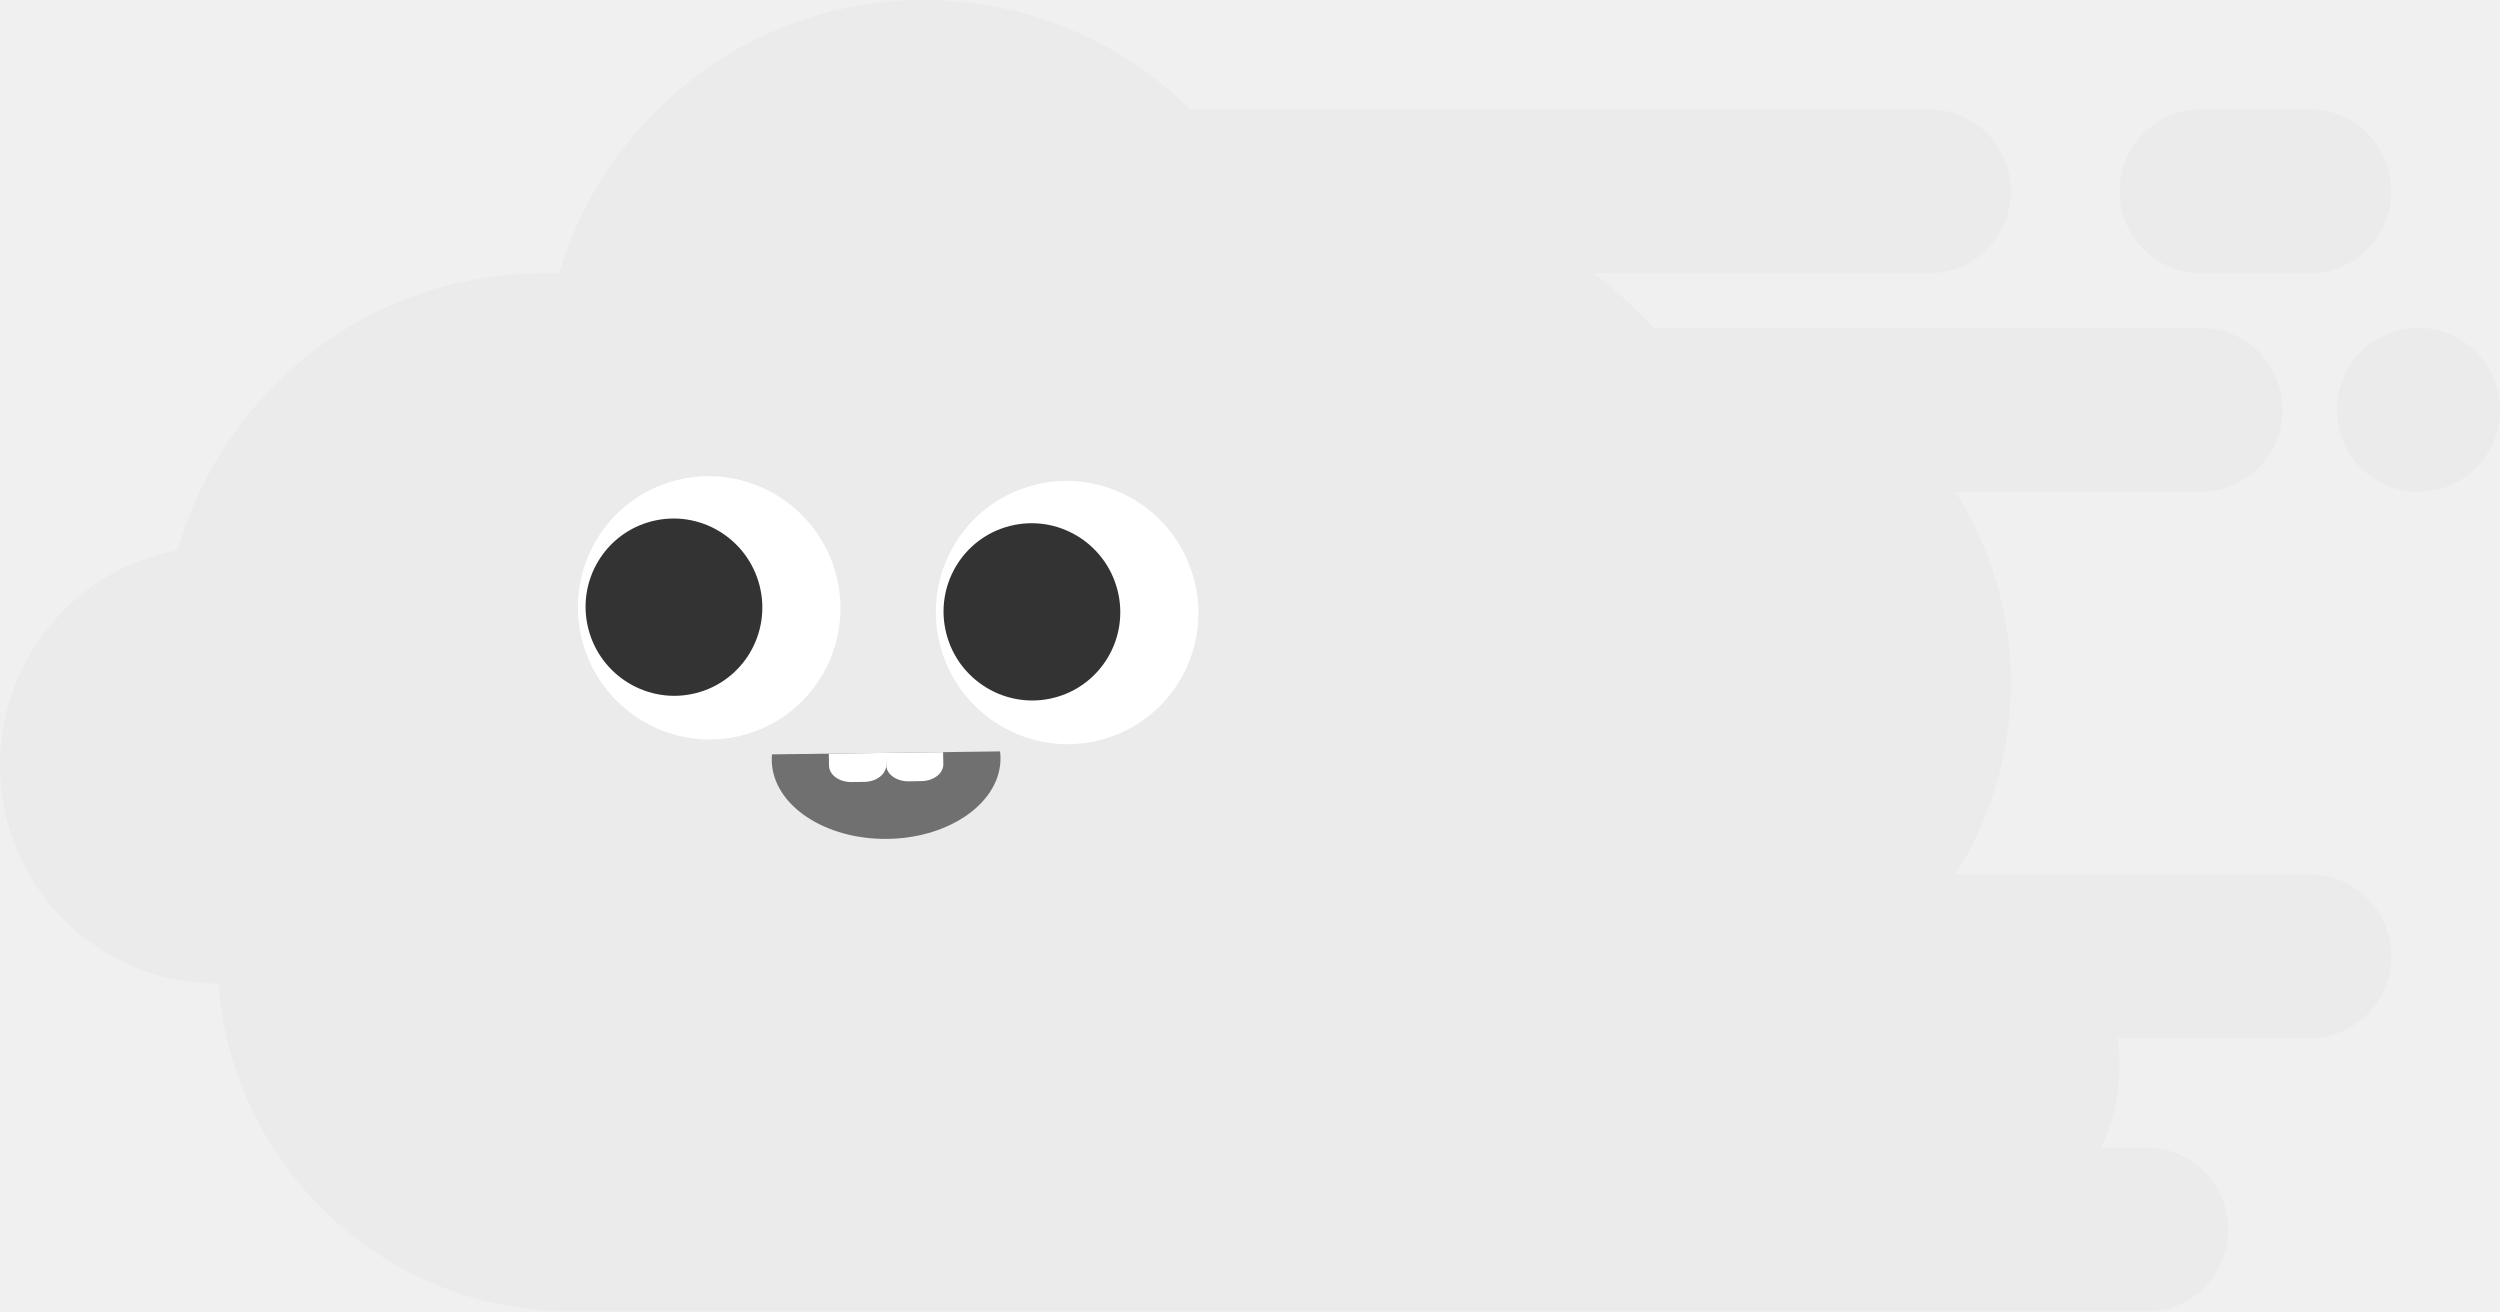
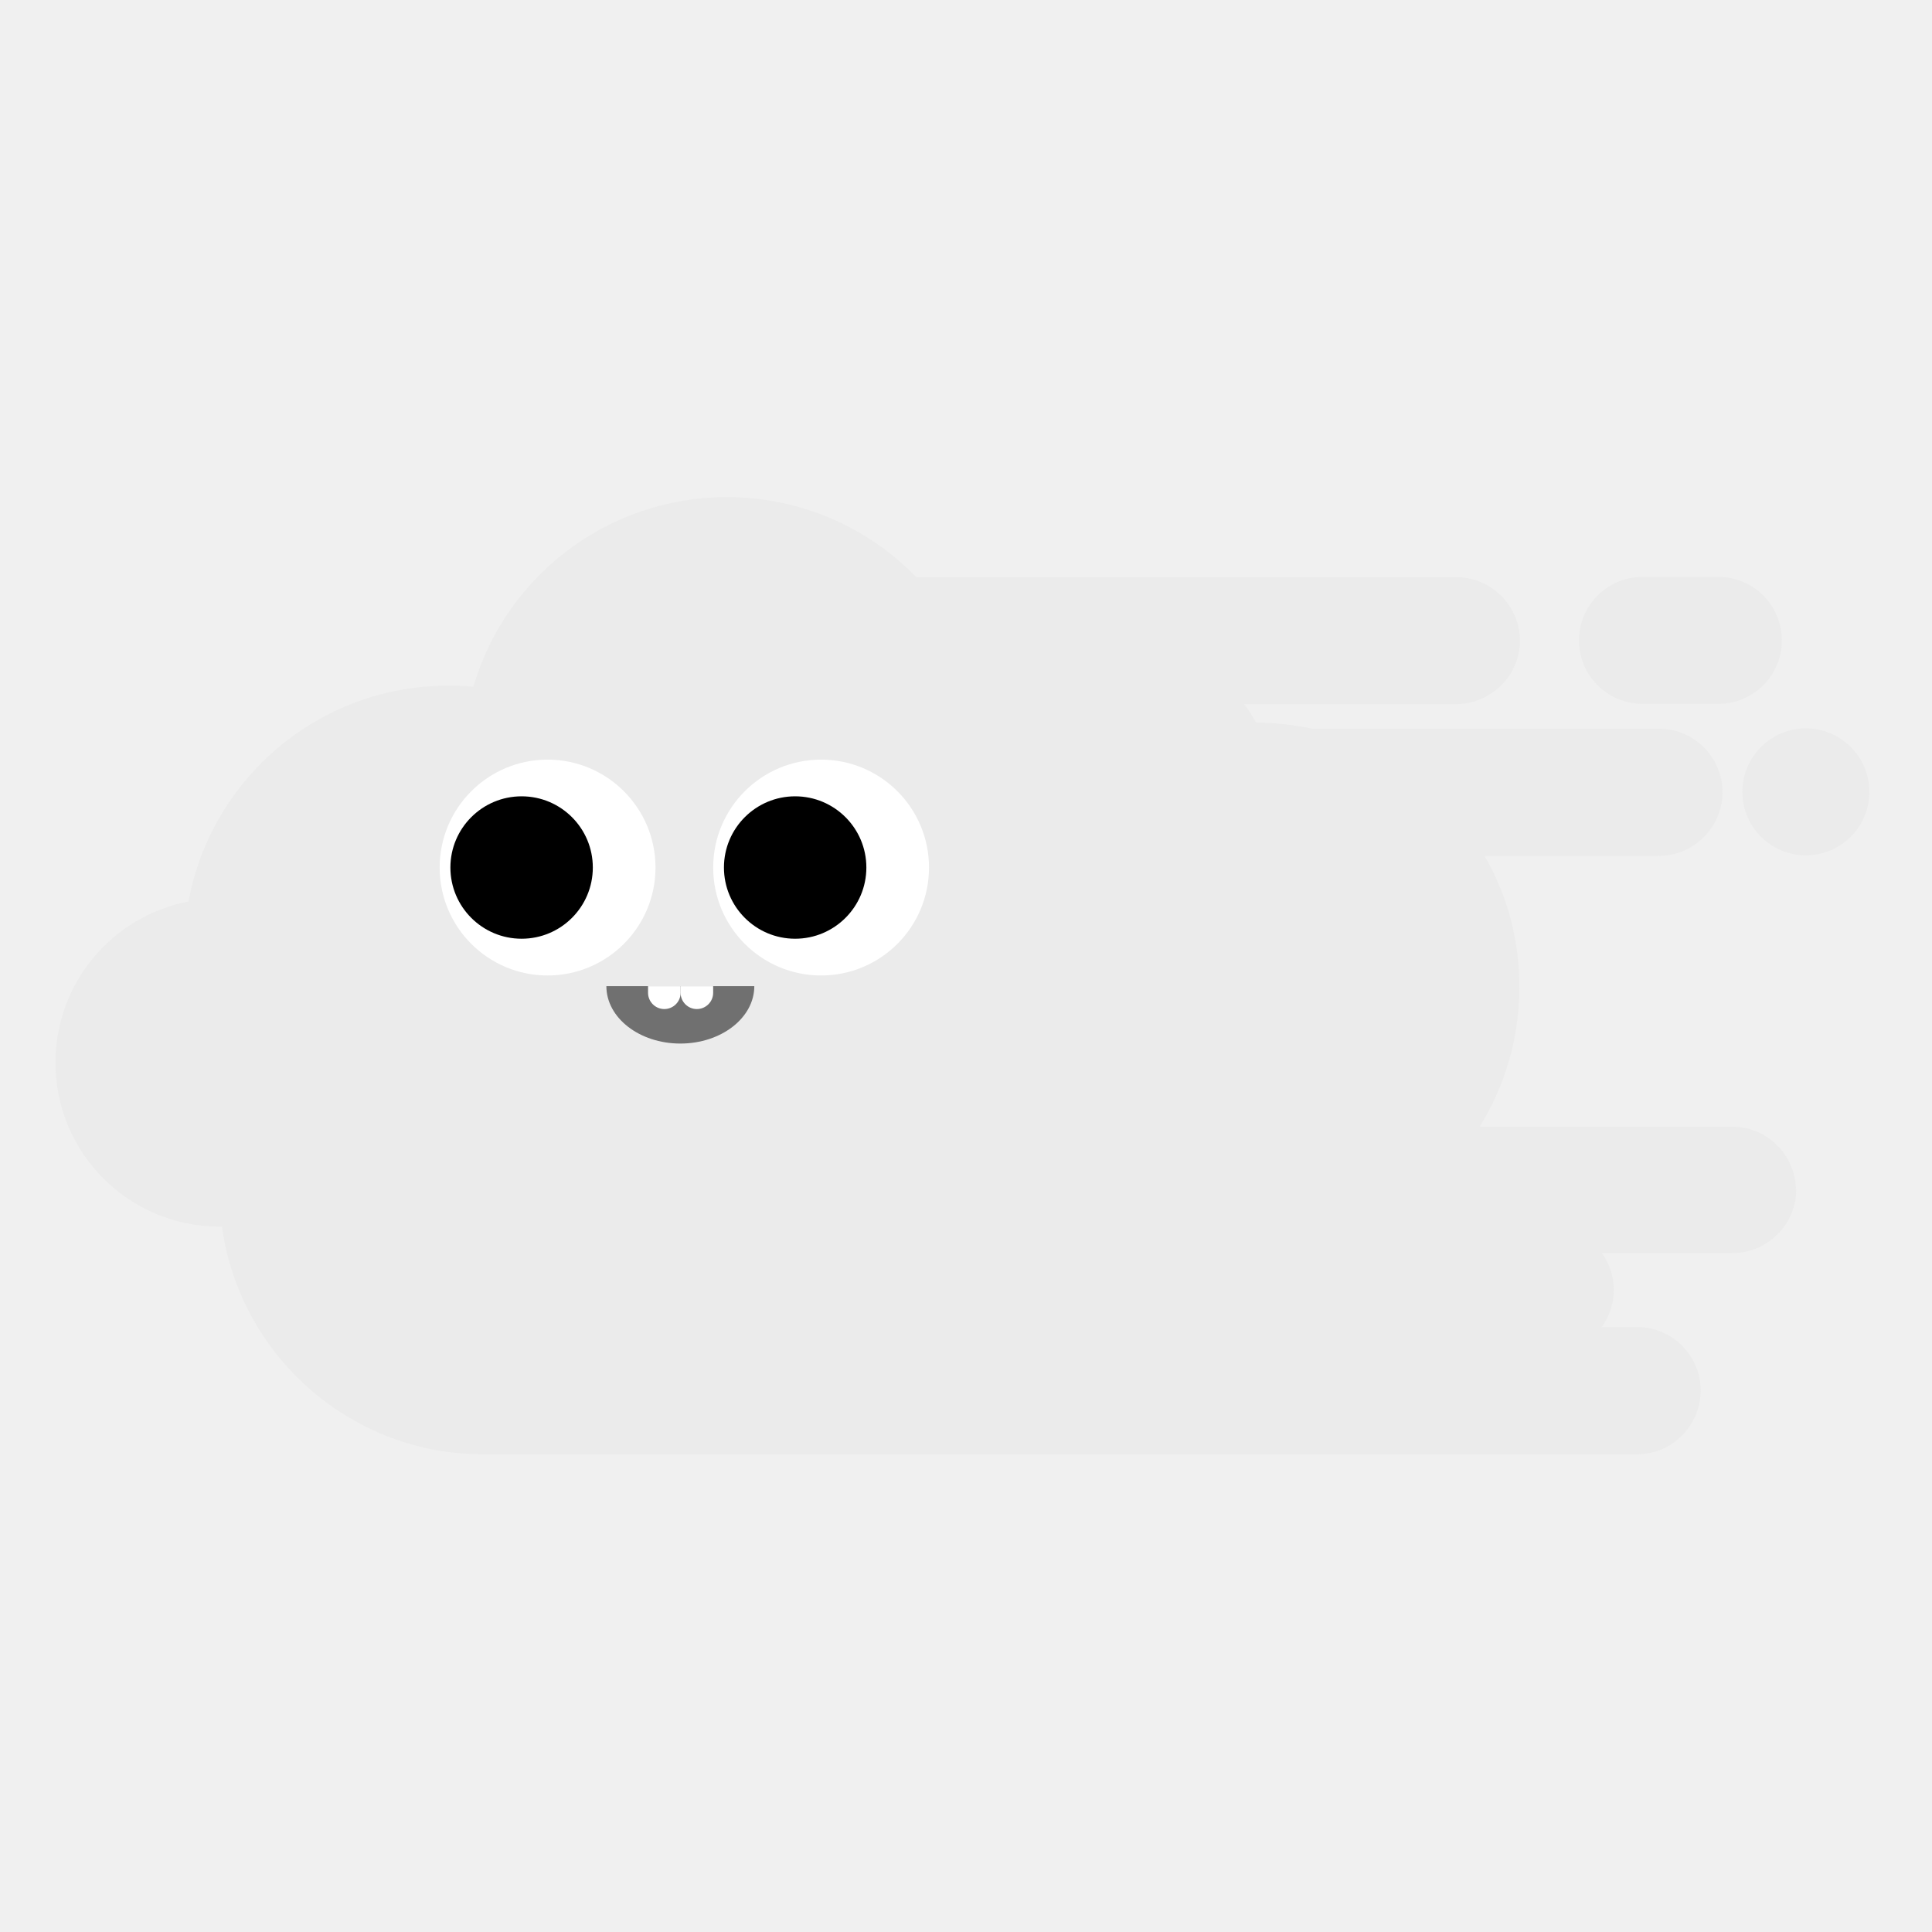
- <svg xmlns="http://www.w3.org/2000/svg" width="61" height="32" viewBox="0 0 61 32" fill="none">
-   <path fill-rule="evenodd" clip-rule="evenodd" d="M56.359 25.333H51.67C51.702 25.551 51.717 25.773 51.717 26C51.717 26.716 51.557 27.393 51.271 28H52.38C53.479 28 54.37 28.896 54.37 30C54.37 31.104 53.479 32 52.38 32H23.206H13.924C9.387 32 5.668 28.475 5.33 24H5.304C2.375 24 0 21.612 0 18.667C0 16.053 1.869 13.879 4.337 13.422C5.45 9.521 9.024 6.667 13.261 6.667C13.389 6.667 13.516 6.669 13.643 6.674C14.781 2.815 18.336 0 22.544 0C25.073 0 27.366 1.017 29.04 2.667H47.076C47.741 2.667 48.33 2.995 48.691 3.499C48.926 3.827 49.065 4.23 49.065 4.667C49.065 5.771 48.175 6.667 47.076 6.667H38.897L39.176 6.891C39.276 6.974 39.374 7.059 39.471 7.145C39.584 7.245 39.696 7.346 39.805 7.449C39.992 7.628 40.174 7.811 40.351 8H40.446H53.706C54.805 8 55.696 8.896 55.696 10C55.696 11.104 54.805 12 53.706 12H47.71C48.568 13.348 49.065 14.948 49.065 16.667C49.065 17.344 48.988 18.003 48.842 18.634C48.617 19.607 48.23 20.517 47.71 21.333H56.359C57.457 21.333 58.348 22.229 58.348 23.333C58.348 24.438 57.457 25.333 56.359 25.333ZM51.717 4.667C51.717 3.562 52.608 2.667 53.706 2.667H56.359C57.457 2.667 58.348 3.562 58.348 4.667C58.348 5.771 57.457 6.667 56.359 6.667H53.706C52.608 6.667 51.717 5.771 51.717 4.667ZM59.011 8C57.912 8 57.022 8.896 57.022 10C57.022 11.104 57.912 12 59.011 12C60.109 12 61 11.104 61 10C61 8.896 60.109 8 59.011 8Z" fill="#EBEBEB" />
-   <path fill-rule="evenodd" clip-rule="evenodd" d="M18.837 18.407C18.832 18.457 18.83 18.507 18.831 18.557C18.85 19.634 20.114 20.49 21.655 20.469C23.196 20.449 24.43 19.56 24.412 18.484C24.411 18.433 24.407 18.383 24.401 18.334L18.837 18.407Z" fill="#707070" />
-   <path d="M20.223 18.39L21.618 18.371L21.623 18.664C21.627 18.889 21.388 19.074 21.089 19.078L20.775 19.082C20.477 19.086 20.232 18.907 20.228 18.683L20.223 18.39Z" fill="white" />
-   <path d="M21.617 18.371L23.012 18.353L23.017 18.646C23.021 18.87 22.782 19.055 22.484 19.059L22.17 19.064C21.871 19.068 21.626 18.889 21.622 18.664L21.617 18.371Z" fill="white" />
-   <path d="M20.406 14.045C20.845 15.765 19.813 17.511 18.1 17.945C16.387 18.379 14.642 17.336 14.202 15.616C13.762 13.896 14.795 12.15 16.508 11.717C18.221 11.283 19.966 12.325 20.406 14.045Z" fill="white" />
-   <path d="M18.533 14.286C18.829 15.444 18.134 16.62 16.98 16.912C15.827 17.204 14.652 16.502 14.356 15.344C14.06 14.186 14.755 13.01 15.909 12.718C17.062 12.426 18.237 13.128 18.533 14.286Z" fill="#333333" />
-   <path d="M29.14 14.161C29.58 15.881 28.547 17.627 26.834 18.06C25.121 18.494 23.376 17.451 22.936 15.731C22.497 14.011 23.529 12.266 25.242 11.832C26.956 11.398 28.701 12.441 29.14 14.161Z" fill="white" />
-   <path d="M27.267 14.4C27.563 15.559 26.868 16.734 25.715 17.026C24.561 17.318 23.386 16.616 23.09 15.458C22.795 14.3 23.49 13.125 24.643 12.833C25.797 12.54 26.971 13.242 27.267 14.4Z" fill="#333333" />
+ <svg xmlns="http://www.w3.org/2000/svg" width="70" height="70" viewBox="0 0 70 70" fill="none">
+   <g clip-path="url(#clip0_3090_76671)">
+     <path d="M65.08 43.102C65.08 43.732 64.82 44.312 64.4 44.722C63.98 45.142 63.41 45.402 62.77 45.402H58.04C58.31 45.782 58.47 46.232 58.47 46.732C58.47 47.232 58.31 47.702 58.03 48.082H59.32C60.59 48.082 61.62 49.122 61.62 50.382C61.62 51.012 61.36 51.592 60.94 52.012C60.53 52.432 59.95 52.692 59.31 52.692H17.52C17.12 52.692 16.72 52.662 16.33 52.622C12.04 52.092 8.63 48.712 8.04 44.442C8.01 44.442 7.98 44.442 7.95 44.442C4.67 44.442 2.01 41.782 2.01 38.502C2.01 35.602 4.08 33.192 6.83 32.662C7.65 28.212 11.55 24.842 16.24 24.842C16.55 24.842 16.85 24.852 17.15 24.882C18.31 20.912 21.98 18.012 26.34 18.012C29.03 18.012 31.46 19.122 33.2 20.912H52.77C54.03 20.912 55.07 21.952 55.07 23.212C55.07 23.842 54.81 24.422 54.39 24.832C53.97 25.242 53.4 25.512 52.76 25.512H45.08C45.24 25.722 45.38 25.952 45.51 26.182C46.2 26.182 46.88 26.262 47.53 26.402H60.11C61.37 26.402 62.41 27.432 62.41 28.702C62.41 29.342 62.15 29.912 61.73 30.332C61.31 30.752 60.74 31.012 60.1 31.012H53.79C54.6 32.412 55.05 34.032 55.05 35.762C55.05 37.622 54.52 39.352 53.61 40.822H62.77C64.03 40.822 65.07 41.862 65.07 43.122L65.08 43.102Z" fill="#EBEBEB" />
+     <path d="M62.26 20.902H59.51C58.24 20.902 57.21 21.932 57.21 23.202C57.21 24.473 58.24 25.502 59.51 25.502H62.26C63.53 25.502 64.56 24.473 64.56 23.202C64.56 21.932 63.53 20.902 62.26 20.902Z" fill="#EBEBEB" />
+     <path d="M67.73 28.691C67.73 27.42 66.7 26.391 65.43 26.391C64.16 26.391 63.13 27.42 63.13 28.691C63.13 29.961 64.16 30.991 65.43 30.991C66.7 30.991 67.73 29.961 67.73 28.691Z" fill="#EBEBEB" />
+     <path d="M19.84 35.343C21.999 35.343 23.75 33.593 23.75 31.433C23.75 29.274 21.999 27.523 19.84 27.523C17.68 27.523 15.93 29.274 15.93 31.433C15.93 33.593 17.68 35.343 19.84 35.343Z" fill="white" />
+     <path d="M18.899 34.012C20.324 34.012 21.479 32.856 21.479 31.432C21.479 30.007 20.324 28.852 18.899 28.852C17.474 28.852 16.319 30.007 16.319 31.432C16.319 32.856 17.474 34.012 18.899 34.012Z" fill="black" />
+     <path d="M29.75 35.343C31.909 35.343 33.66 33.593 33.66 31.433C33.66 29.274 31.909 27.523 29.75 27.523C27.59 27.523 25.84 29.274 25.84 31.433C25.84 33.593 27.59 35.343 29.75 35.343Z" fill="white" />
+     <path d="M28.809 34.012C30.234 34.012 31.39 32.856 31.39 31.432C31.39 30.007 30.234 28.852 28.809 28.852C27.385 28.852 26.23 30.007 26.23 31.432C26.23 32.856 27.385 34.012 28.809 34.012Z" fill="black" />
+     <path d="M27.33 35.73C27.33 36.88 26.13 37.81 24.65 37.81C23.17 37.81 21.97 36.88 21.97 35.73H27.33Z" fill="#707070" />
+     <path d="M23.47 35.73H24.66V35.971C24.66 36.3 24.39 36.56 24.07 36.56C23.74 36.56 23.48 36.291 23.48 35.971V35.73H23.47Z" fill="white" />
+     <path d="M24.649 35.73H25.839V35.971C25.839 36.3 25.569 36.56 25.249 36.56C24.919 36.56 24.659 36.291 24.659 35.971V35.73H24.649Z" fill="white" />
+   </g>
+   <defs>
+     <clipPath id="clip0_3090_76671">
+       <rect width="65.73" height="34.68" fill="white" transform="translate(2 18)" />
+     </clipPath>
+   </defs>
</svg>
